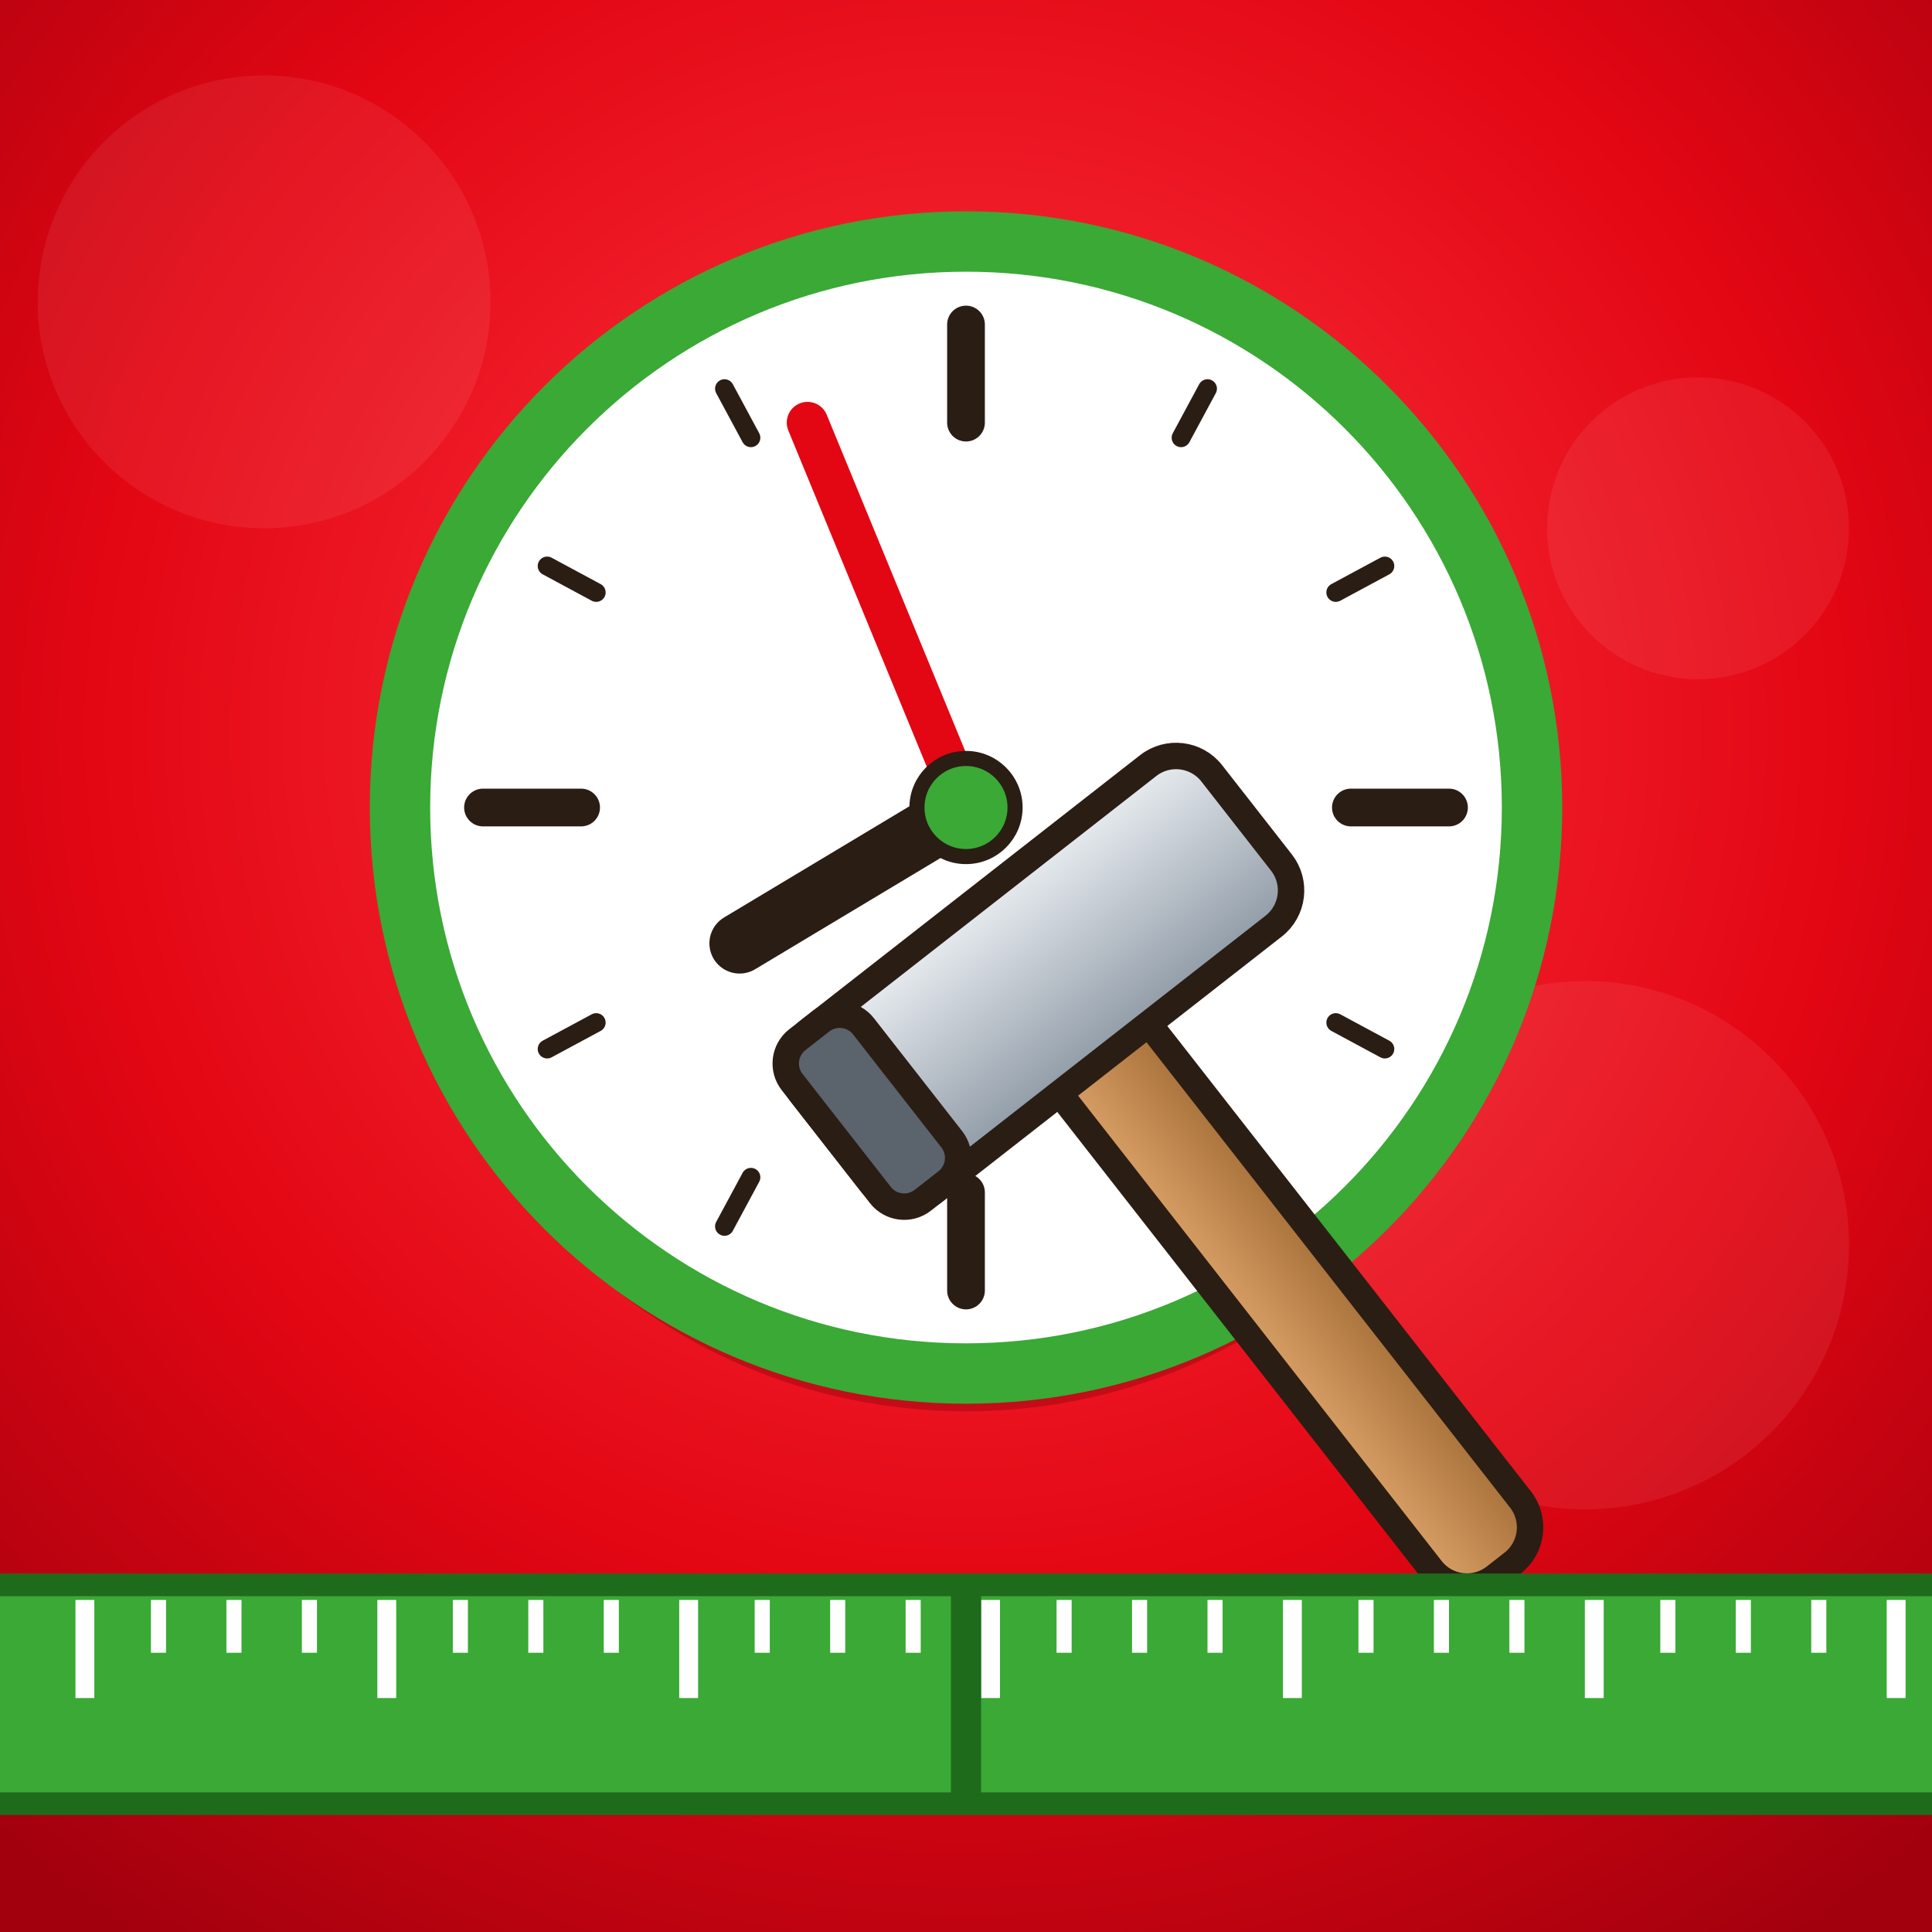
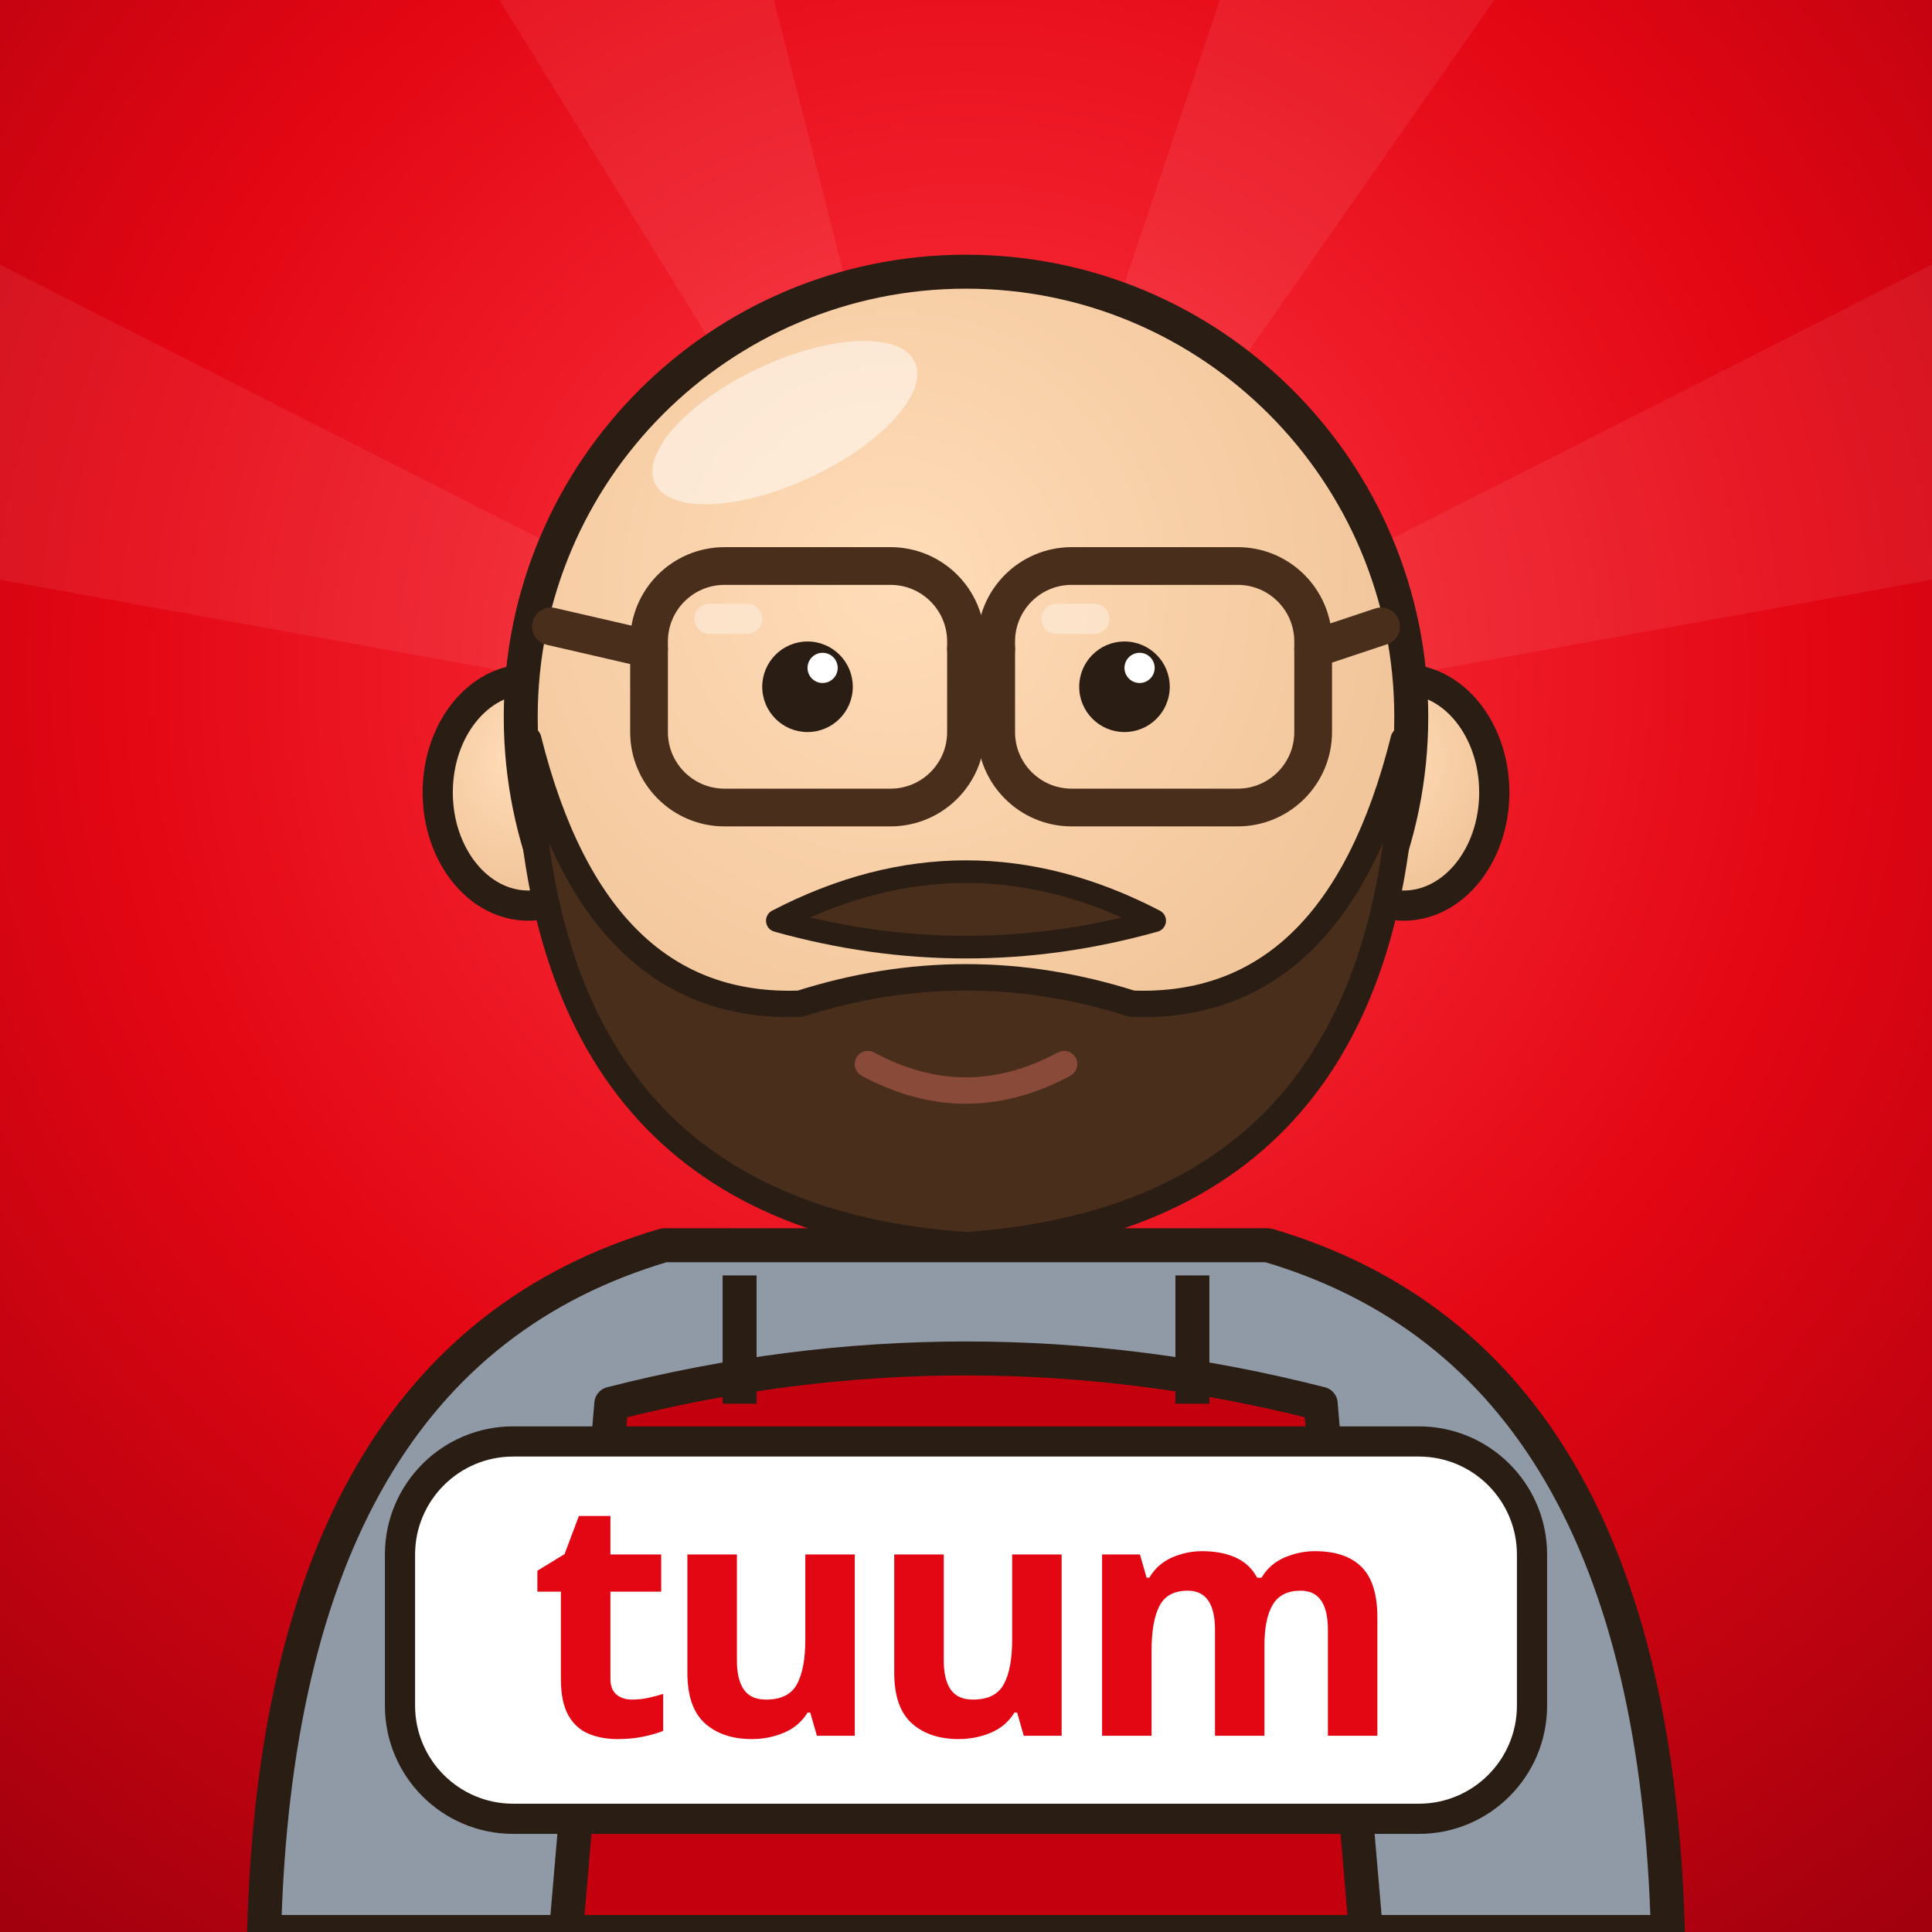
<svg xmlns="http://www.w3.org/2000/svg" viewBox="0 0 512 512">
  <defs>
-     <radialGradient id="hg" cx=".5" cy=".38" r=".75">
+     <radialGradient id="hg" cx=".5" cy=".35" r=".8">
      <stop offset="0" stop-color="#ff3a45" />
-       <stop offset=".6" stop-color="#e30613" />
+       <stop offset=".55" stop-color="#e30613" />
      <stop offset="1" stop-color="#a3000e" />
    </radialGradient>
-     <linearGradient id="stiel" x1="0" y1="0" x2="1" y2="0">
-       <stop offset="0" stop-color="#d9a066" />
-       <stop offset="1" stop-color="#a8703a" />
-     </linearGradient>
-     <linearGradient id="kopf" x1="0" y1="0" x2="0" y2="1">
-       <stop offset="0" stop-color="#e9edf1" />
-       <stop offset="1" stop-color="#8f9aa6" />
-     </linearGradient>
+     <radialGradient id="haut" cx=".42" cy=".35" r=".75">
+       <stop offset="0" stop-color="#ffdcb8" />
+       <stop offset="1" stop-color="#eebf92" />
+     </radialGradient>
  </defs>
  <rect width="512" height="512" fill="url(#hg)" />
  <g fill="#ffffff" opacity=".07">
-     <circle cx="70" cy="80" r="60" />
-     <circle cx="450" cy="140" r="40" />
-     <circle cx="420" cy="330" r="70" />
+     <path d="M256 200 L120 -20 L200 -20 Z" />
+     <path d="M256 200 L330 -20 L410 -20 Z" />
+     <path d="M256 200 L-20 60 L-20 150 Z" />
+     <path d="M256 200 L532 60 L532 150 Z" />
  </g>
-   <circle cx="256" cy="214" r="150" fill="#7a000a" opacity=".35" transform="translate(0 10)" />
-   <circle cx="256" cy="214" r="150" fill="#ffffff" />
-   <circle cx="256" cy="214" r="150" fill="none" stroke="#3aa935" stroke-width="16" />
-   <g stroke="#2a1d14" stroke-linecap="round">
-     <g stroke-width="10">
-       <line x1="256" y1="86" x2="256" y2="112" />
-       <line x1="384" y1="214" x2="358" y2="214" />
-       <line x1="256" y1="342" x2="256" y2="316" />
-       <line x1="128" y1="214" x2="154" y2="214" />
-     </g>
-     <g stroke-width="5">
-       <line x1="320" y1="103" x2="313" y2="116" />
-       <line x1="367" y1="150" x2="354" y2="157" />
-       <line x1="367" y1="278" x2="354" y2="271" />
-       <line x1="320" y1="325" x2="313" y2="312" />
-       <line x1="192" y1="325" x2="199" y2="312" />
-       <line x1="145" y1="278" x2="158" y2="271" />
-       <line x1="145" y1="150" x2="158" y2="157" />
-       <line x1="192" y1="103" x2="199" y2="116" />
-     </g>
+   <g stroke="#2a1d14" stroke-width="9" stroke-linejoin="round">
+     <path d="M70 512 Q74 360 176 330 L336 330 Q438 360 442 512 Z" fill="#8f9aa6" />
+     <path d="M150 512 L162 372 Q256 348 350 372 L362 512 Z" fill="#c4000f" />
+     <path d="M196 338 L196 372 M316 338 L316 372" fill="none" />
  </g>
-   <line x1="256" y1="214" x2="196" y2="250" stroke="#2a1d14" stroke-width="16" stroke-linecap="round" />
-   <line x1="256" y1="214" x2="214" y2="112" stroke="#e30613" stroke-width="11" stroke-linecap="round" />
-   <circle cx="256" cy="214" r="13" fill="#3aa935" stroke="#2a1d14" stroke-width="4" />
-   <g transform="rotate(-38 330 330)">
-     <rect x="316" y="250" width="30" height="190" rx="12" fill="url(#stiel)" stroke="#2a1d14" stroke-width="7" />
-     <rect x="262" y="214" width="138" height="54" rx="12" fill="url(#kopf)" stroke="#2a1d14" stroke-width="7" />
-     <rect x="262" y="214" width="24" height="54" rx="8" fill="#5b636c" stroke="#2a1d14" stroke-width="7" />
+   <g stroke="#2a1d14" stroke-width="8" fill="url(#haut)">
+     <ellipse cx="140" cy="210" rx="24" ry="30" />
+     <ellipse cx="372" cy="210" rx="24" ry="30" />
  </g>
-   <g transform="translate(0 420)">
-     <rect x="-10" y="0" width="532" height="58" fill="#3aa935" />
-     <rect x="-10" y="0" width="532" height="58" fill="none" stroke="#1f6b1c" stroke-width="6" />
-     <g fill="#ffffff">
-       <rect x="20" y="4" width="5" height="26" />
-       <rect x="40" y="4" width="4" height="14" />
-       <rect x="60" y="4" width="4" height="14" />
-       <rect x="80" y="4" width="4" height="14" />
-       <rect x="100" y="4" width="5" height="26" />
-       <rect x="120" y="4" width="4" height="14" />
-       <rect x="140" y="4" width="4" height="14" />
-       <rect x="160" y="4" width="4" height="14" />
-       <rect x="180" y="4" width="5" height="26" />
-       <rect x="200" y="4" width="4" height="14" />
-       <rect x="220" y="4" width="4" height="14" />
-       <rect x="240" y="4" width="4" height="14" />
-       <rect x="260" y="4" width="5" height="26" />
-       <rect x="280" y="4" width="4" height="14" />
-       <rect x="300" y="4" width="4" height="14" />
-       <rect x="320" y="4" width="4" height="14" />
-       <rect x="340" y="4" width="5" height="26" />
-       <rect x="360" y="4" width="4" height="14" />
-       <rect x="380" y="4" width="4" height="14" />
-       <rect x="400" y="4" width="4" height="14" />
-       <rect x="420" y="4" width="5" height="26" />
-       <rect x="440" y="4" width="4" height="14" />
-       <rect x="460" y="4" width="4" height="14" />
-       <rect x="480" y="4" width="4" height="14" />
-       <rect x="500" y="4" width="5" height="26" />
-     </g>
-     <rect x="252" y="0" width="8" height="58" fill="#1f6b1c" />
+   <circle cx="256" cy="190" r="118" fill="url(#haut)" stroke="#2a1d14" stroke-width="9" />
+   <ellipse cx="208" cy="112" rx="38" ry="16" fill="#ffffff" opacity=".5" transform="rotate(-25 208 112)" />
+   <path d="M140 196 Q142 322 256 330 Q370 322 372 196 Q354 268 300 266 Q256 252 212 266 Q158 268 140 196 Z" fill="#4a2e1c" stroke="#2a1d14" stroke-width="7" stroke-linejoin="round" />
+   <path d="M206 244 Q256 218 306 244 Q256 258 206 244 Z" fill="#4a2e1c" stroke="#2a1d14" stroke-width="6" stroke-linejoin="round" />
+   <path d="M230 282 Q256 296 282 282" fill="none" stroke="#8a4a3a" stroke-width="7" stroke-linecap="round" />
+   <circle cx="214" cy="182" r="12" fill="#2a1d14" />
+   <circle cx="298" cy="182" r="12" fill="#2a1d14" />
+   <circle cx="218" cy="177" r="4" fill="#ffffff" />
+   <circle cx="302" cy="177" r="4" fill="#ffffff" />
+   <g fill="none" stroke="#4a2e1c" stroke-width="10" stroke-linecap="round" stroke-linejoin="round">
+     <rect x="172" y="150" width="84" height="64" rx="20" />
+     <rect x="256" y="150" width="84" height="64" rx="20" transform="translate(8 0)" />
+     <path d="M256 172 Q260 164 264 172" />
+     <path d="M172 172 L146 166 M348 172 L366 166" />
+   </g>
+   <g fill="#ffffff" opacity=".35">
+     <rect x="184" y="160" width="18" height="8" rx="4" />
+     <rect x="276" y="160" width="18" height="8" rx="4" />
+   </g>
+   <g transform="translate(256 432)">
+     <rect x="-150" y="-50" width="300" height="100" rx="30" fill="#ffffff" stroke="#2a1d14" stroke-width="8" />
+     <text x="0" y="28" text-anchor="middle" font-family="Arial Rounded MT Bold, Nunito, Arial Black, sans-serif" font-weight="900" font-size="88" fill="#e30613" letter-spacing="-3">tuum</text>
  </g>
</svg>
